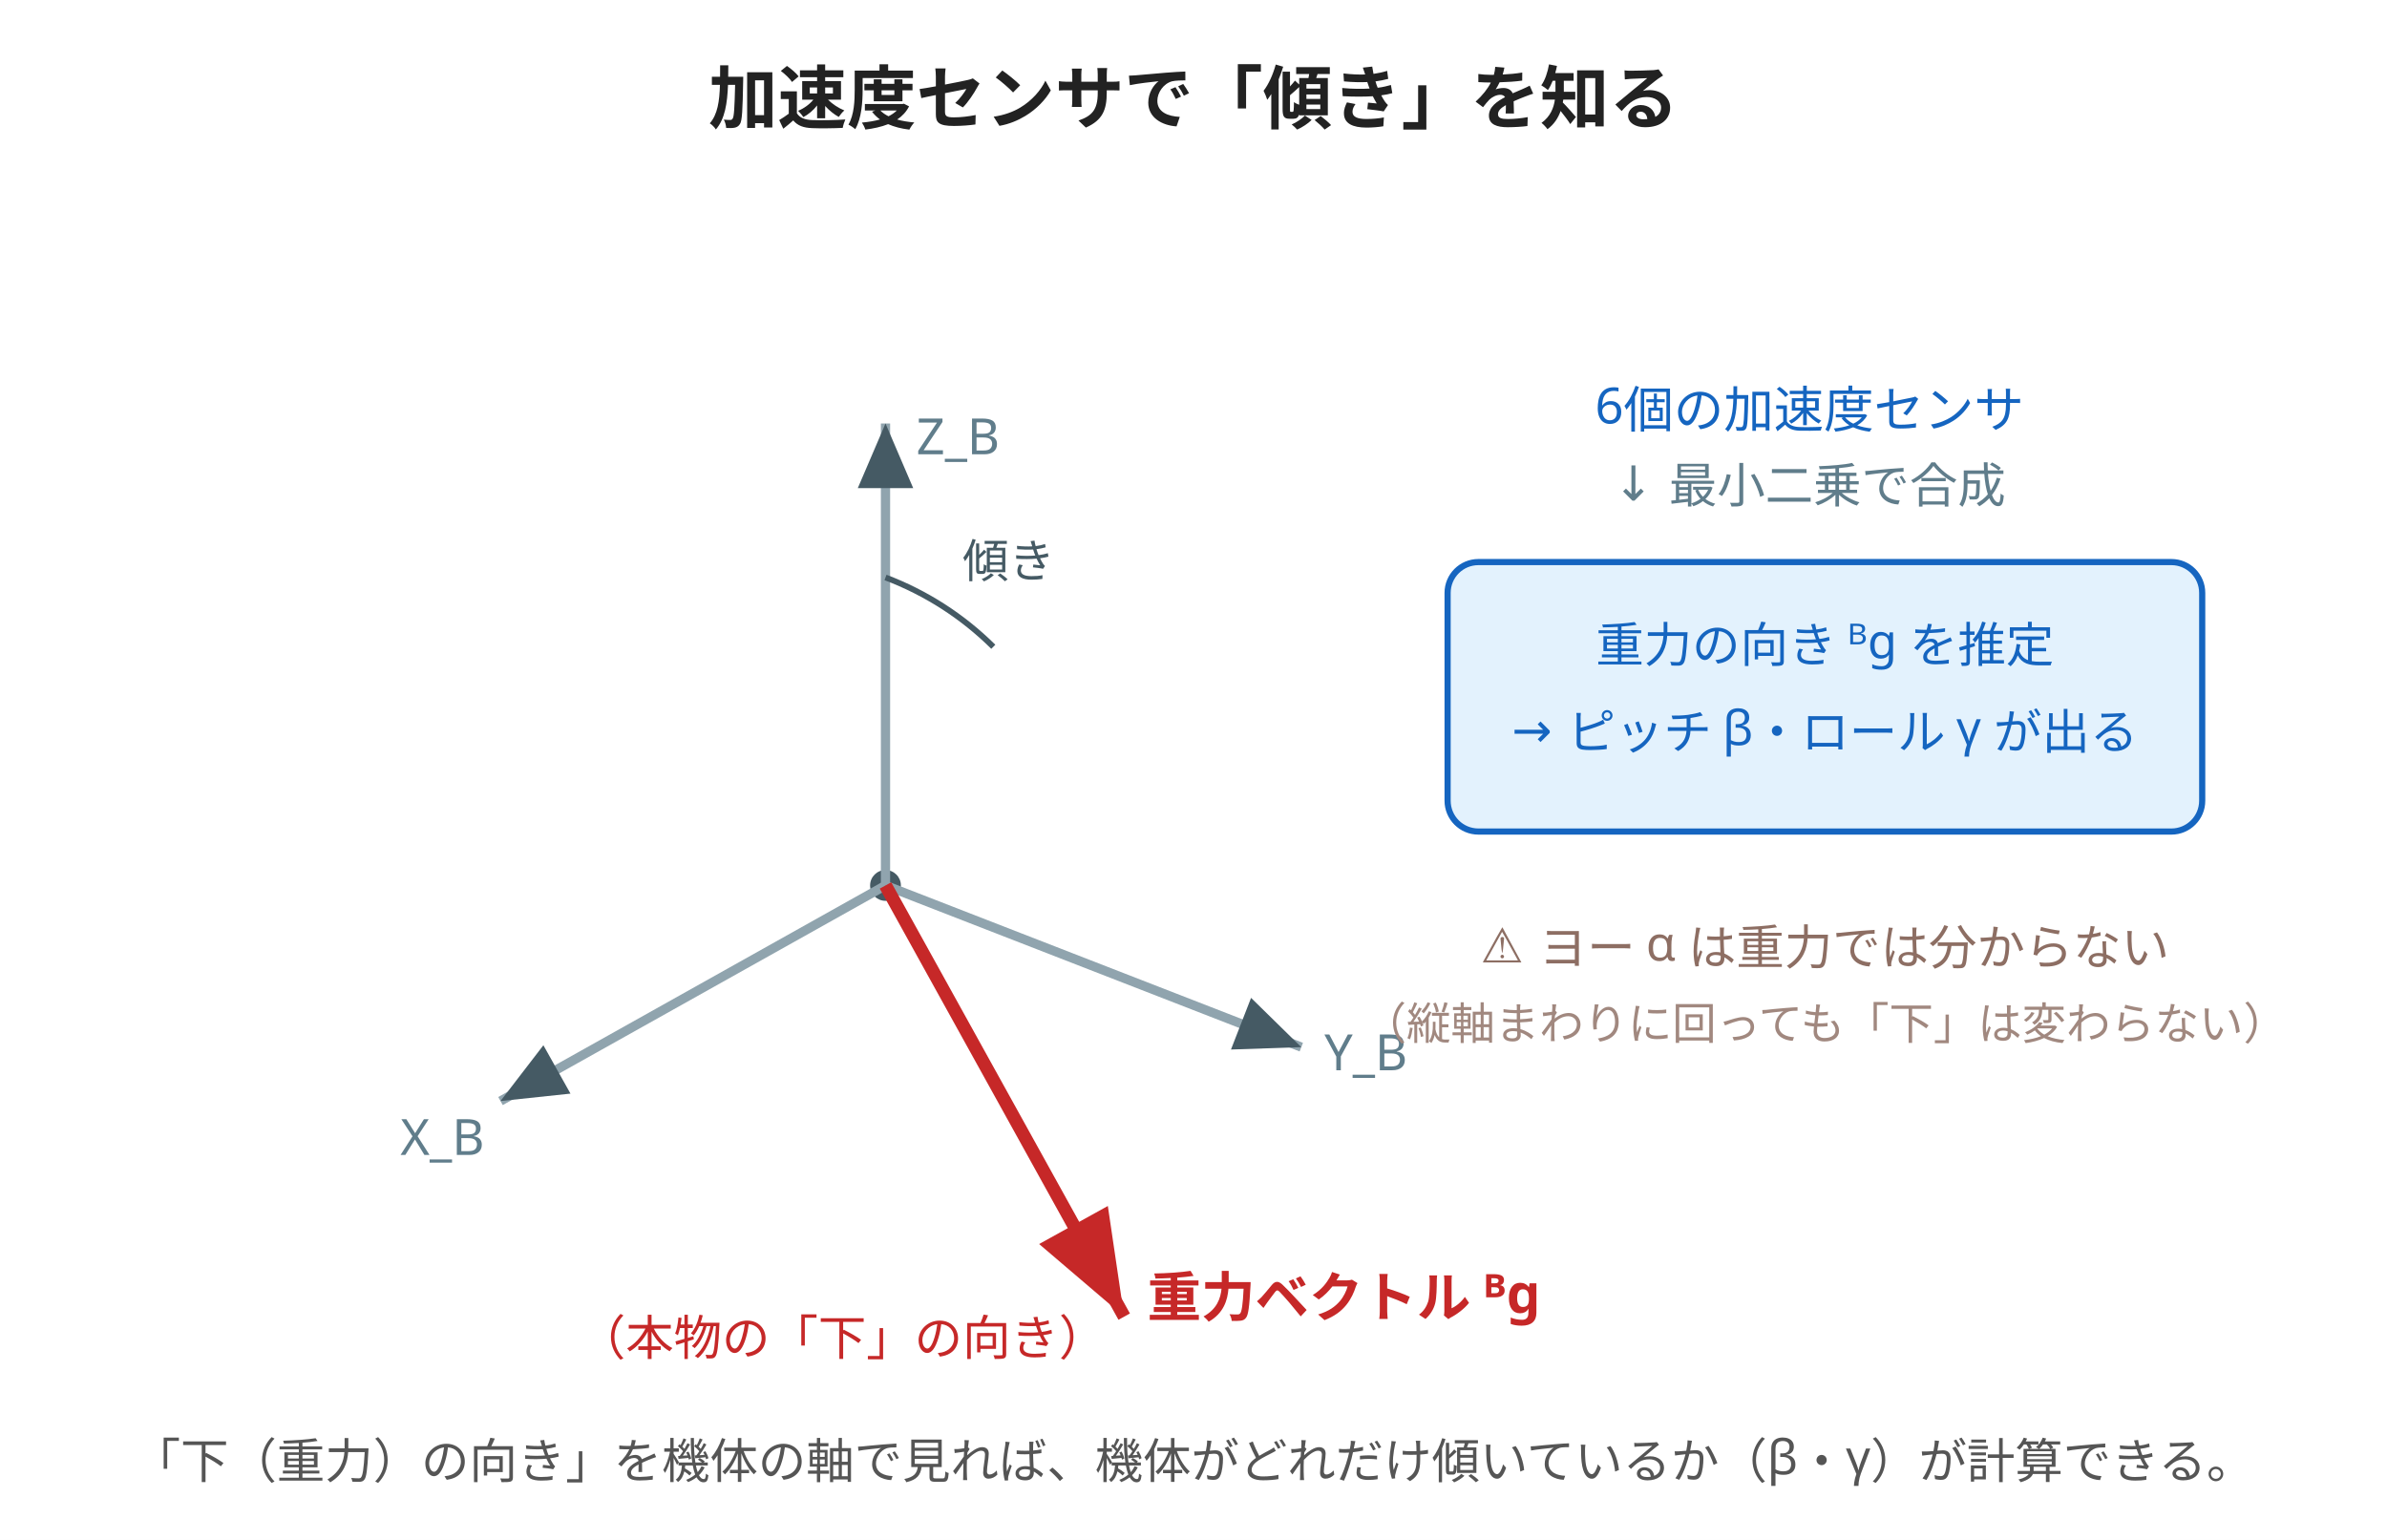
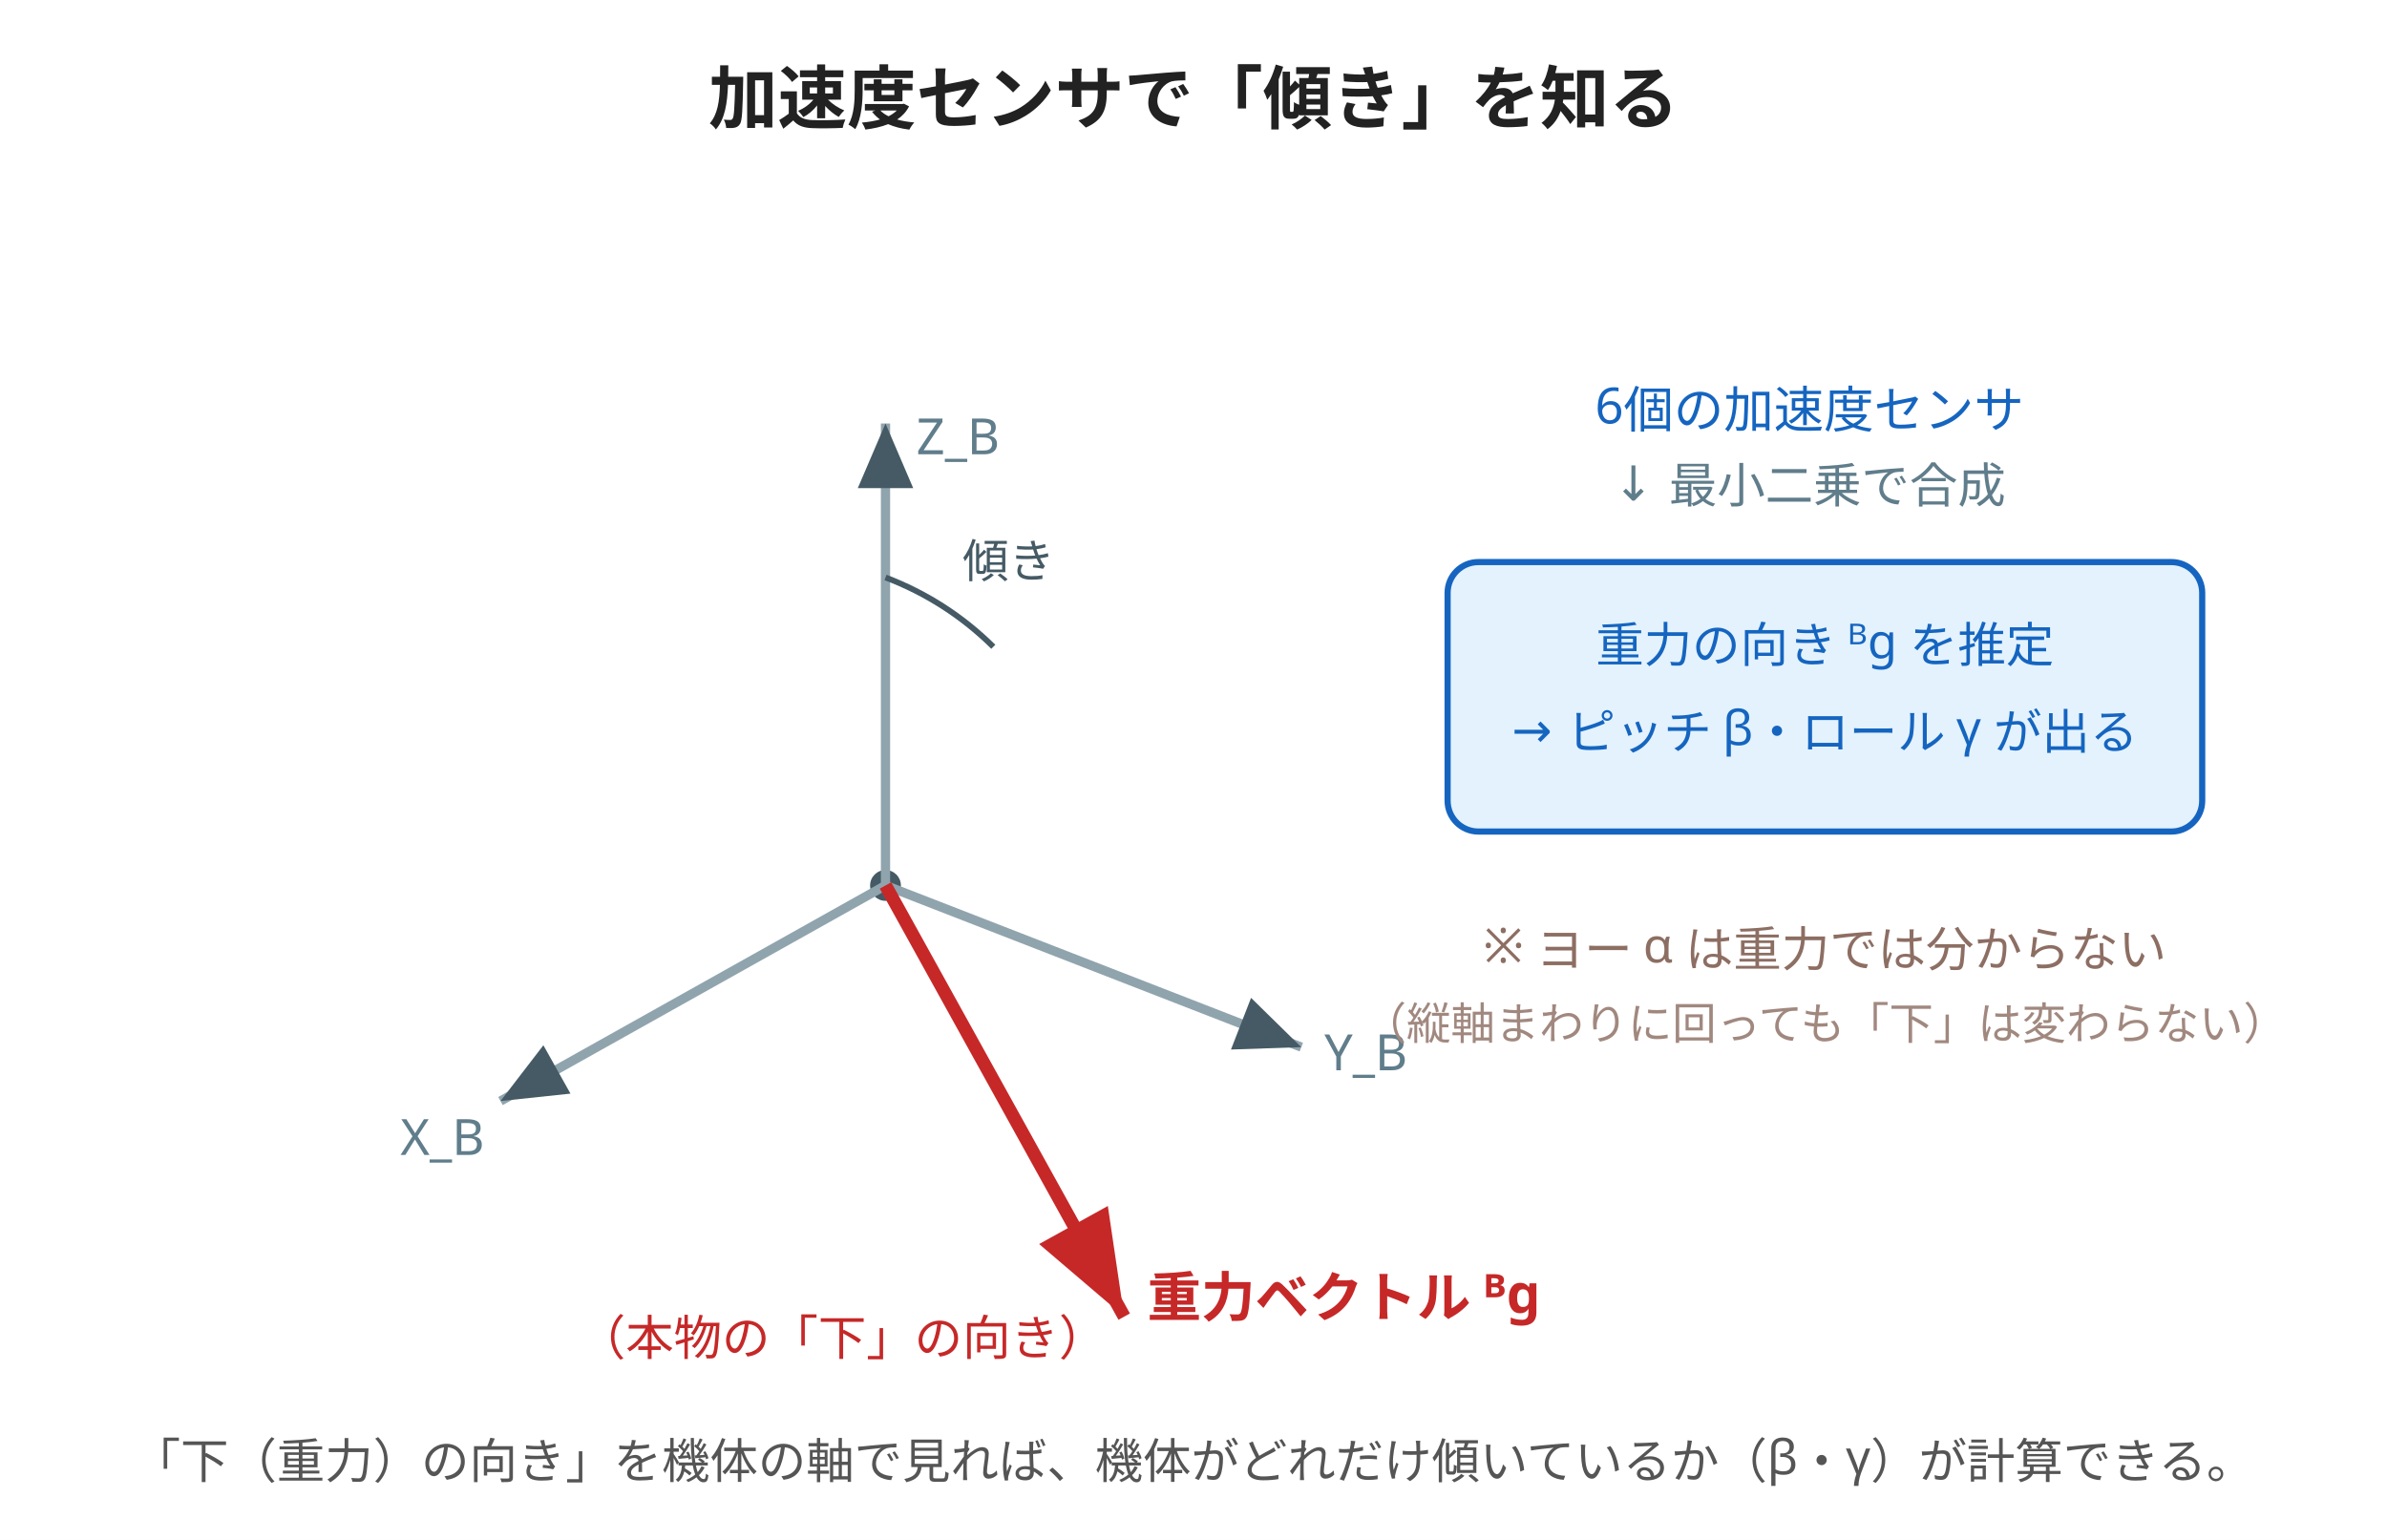
<svg xmlns="http://www.w3.org/2000/svg" viewBox="0 0 620 400" font-family="'Hiragino Sans','Noto Sans JP',sans-serif">
  <defs>
    <marker id="ta" markerWidth="9" markerHeight="9" refX="7" refY="3" orient="auto">
      <path d="M0,0 L7,3 L0,6 Z" fill="#455a64" />
    </marker>
    <marker id="tg" markerWidth="10" markerHeight="10" refX="8" refY="3" orient="auto">
      <path d="M0,0 L8,3 L0,6 Z" fill="#c62828" />
    </marker>
  </defs>
  <rect x="0" y="0" width="620" height="400" fill="#ffffff" />
  <text x="310" y="32" text-anchor="middle" font-size="18" font-weight="bold" fill="#222">加速度センサで「傾き」を知る</text>
  <g>
    <circle cx="230" cy="230" r="4" fill="#455a64" />
    <line x1="230" y1="230" x2="230" y2="110" stroke="#90a4ae" stroke-width="2.4" marker-end="url(#ta)" />
    <text x="238" y="118" font-size="13" fill="#607d8b">Z_B</text>
    <line x1="230" y1="230" x2="130" y2="286" stroke="#90a4ae" stroke-width="2.4" marker-end="url(#ta)" />
    <text x="104" y="300" font-size="13" fill="#607d8b">X_B</text>
    <line x1="230" y1="230" x2="338" y2="272" stroke="#90a4ae" stroke-width="2.4" marker-end="url(#ta)" />
    <text x="344" y="278" font-size="13" fill="#607d8b">Y_B</text>
  </g>
  <line x1="230" y1="230" x2="292" y2="342" stroke="#c62828" stroke-width="3.4" marker-end="url(#tg)" />
  <text x="298" y="342" font-size="14" fill="#c62828" font-weight="bold">重力ベクトル ᴮg</text>
  <text x="150" y="352" font-size="12.5" fill="#c62828">（本物の「下」の向き）</text>
  <path d="M230,150 A80 80 0 0 1 258,168" fill="none" stroke="#455a64" stroke-width="1.5" />
  <text x="250" y="150" font-size="12" fill="#455a64">傾き</text>
  <text x="470" y="110" text-anchor="middle" font-size="13" fill="#1565c0">6個の加速度センサ</text>
  <text x="470" y="130" text-anchor="middle" font-size="12.5" fill="#607d8b">↓ 最小二乗で合成</text>
  <rect x="376" y="146" width="196" height="70" rx="8" fill="#e3f2fd" stroke="#1565c0" stroke-width="1.6" />
  <text x="474" y="172" text-anchor="middle" font-size="12.5" fill="#1565c0">重力の向き ᴮg を推定</text>
  <text x="474" y="194" text-anchor="middle" font-size="12.5" fill="#1565c0">→ ピッチ β・ロール γ が出る</text>
-   <text x="474" y="250" text-anchor="middle" font-size="12.5" fill="#8d6e63">⚠ ヨー α は重力では分からない</text>
+   <text x="474" y="250" text-anchor="middle" font-size="12.5" fill="#8d6e63">※ ヨー α は重力では分からない</text>
  <text x="474" y="270" text-anchor="middle" font-size="11.5" fill="#a1887f">（縦軸まわりに回っても「下」は変わらない）</text>
  <text x="310" y="384" text-anchor="middle" font-size="12.5" fill="#555">「下（重力）の向き」を機体の軸で見れば、機体がどれだけ傾いているか（β・γ）が計算できる。</text>
</svg>
